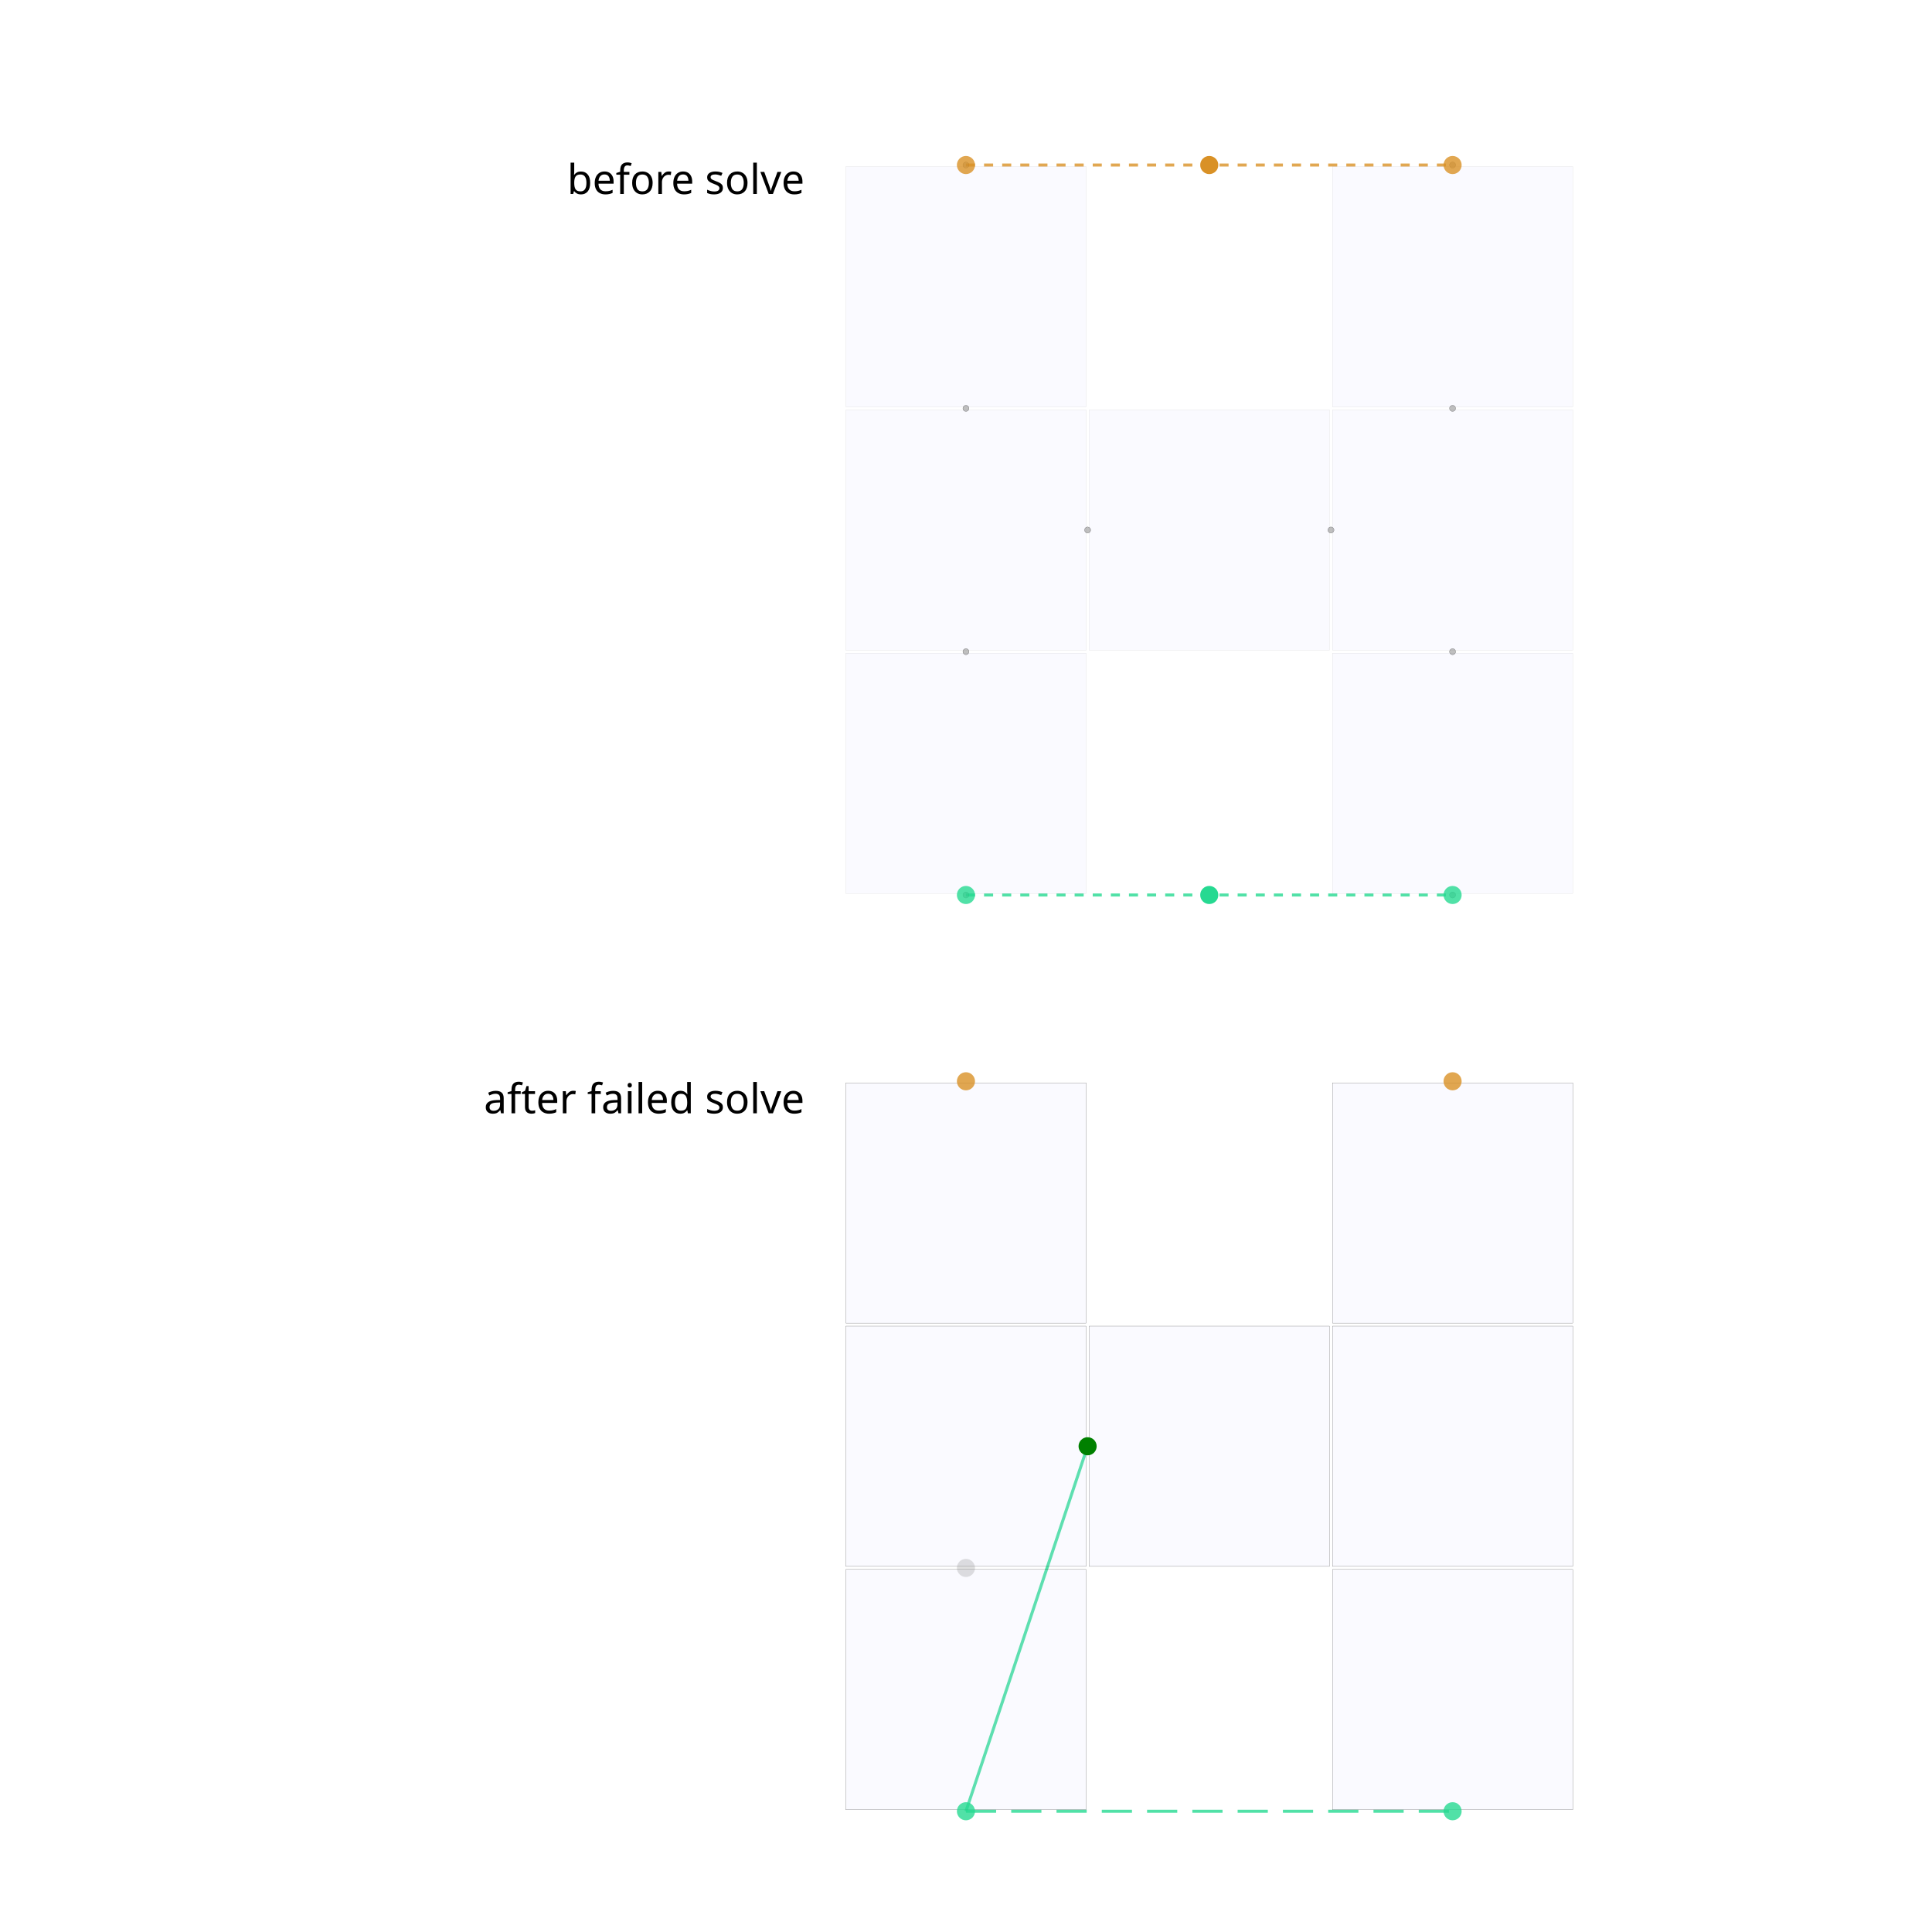
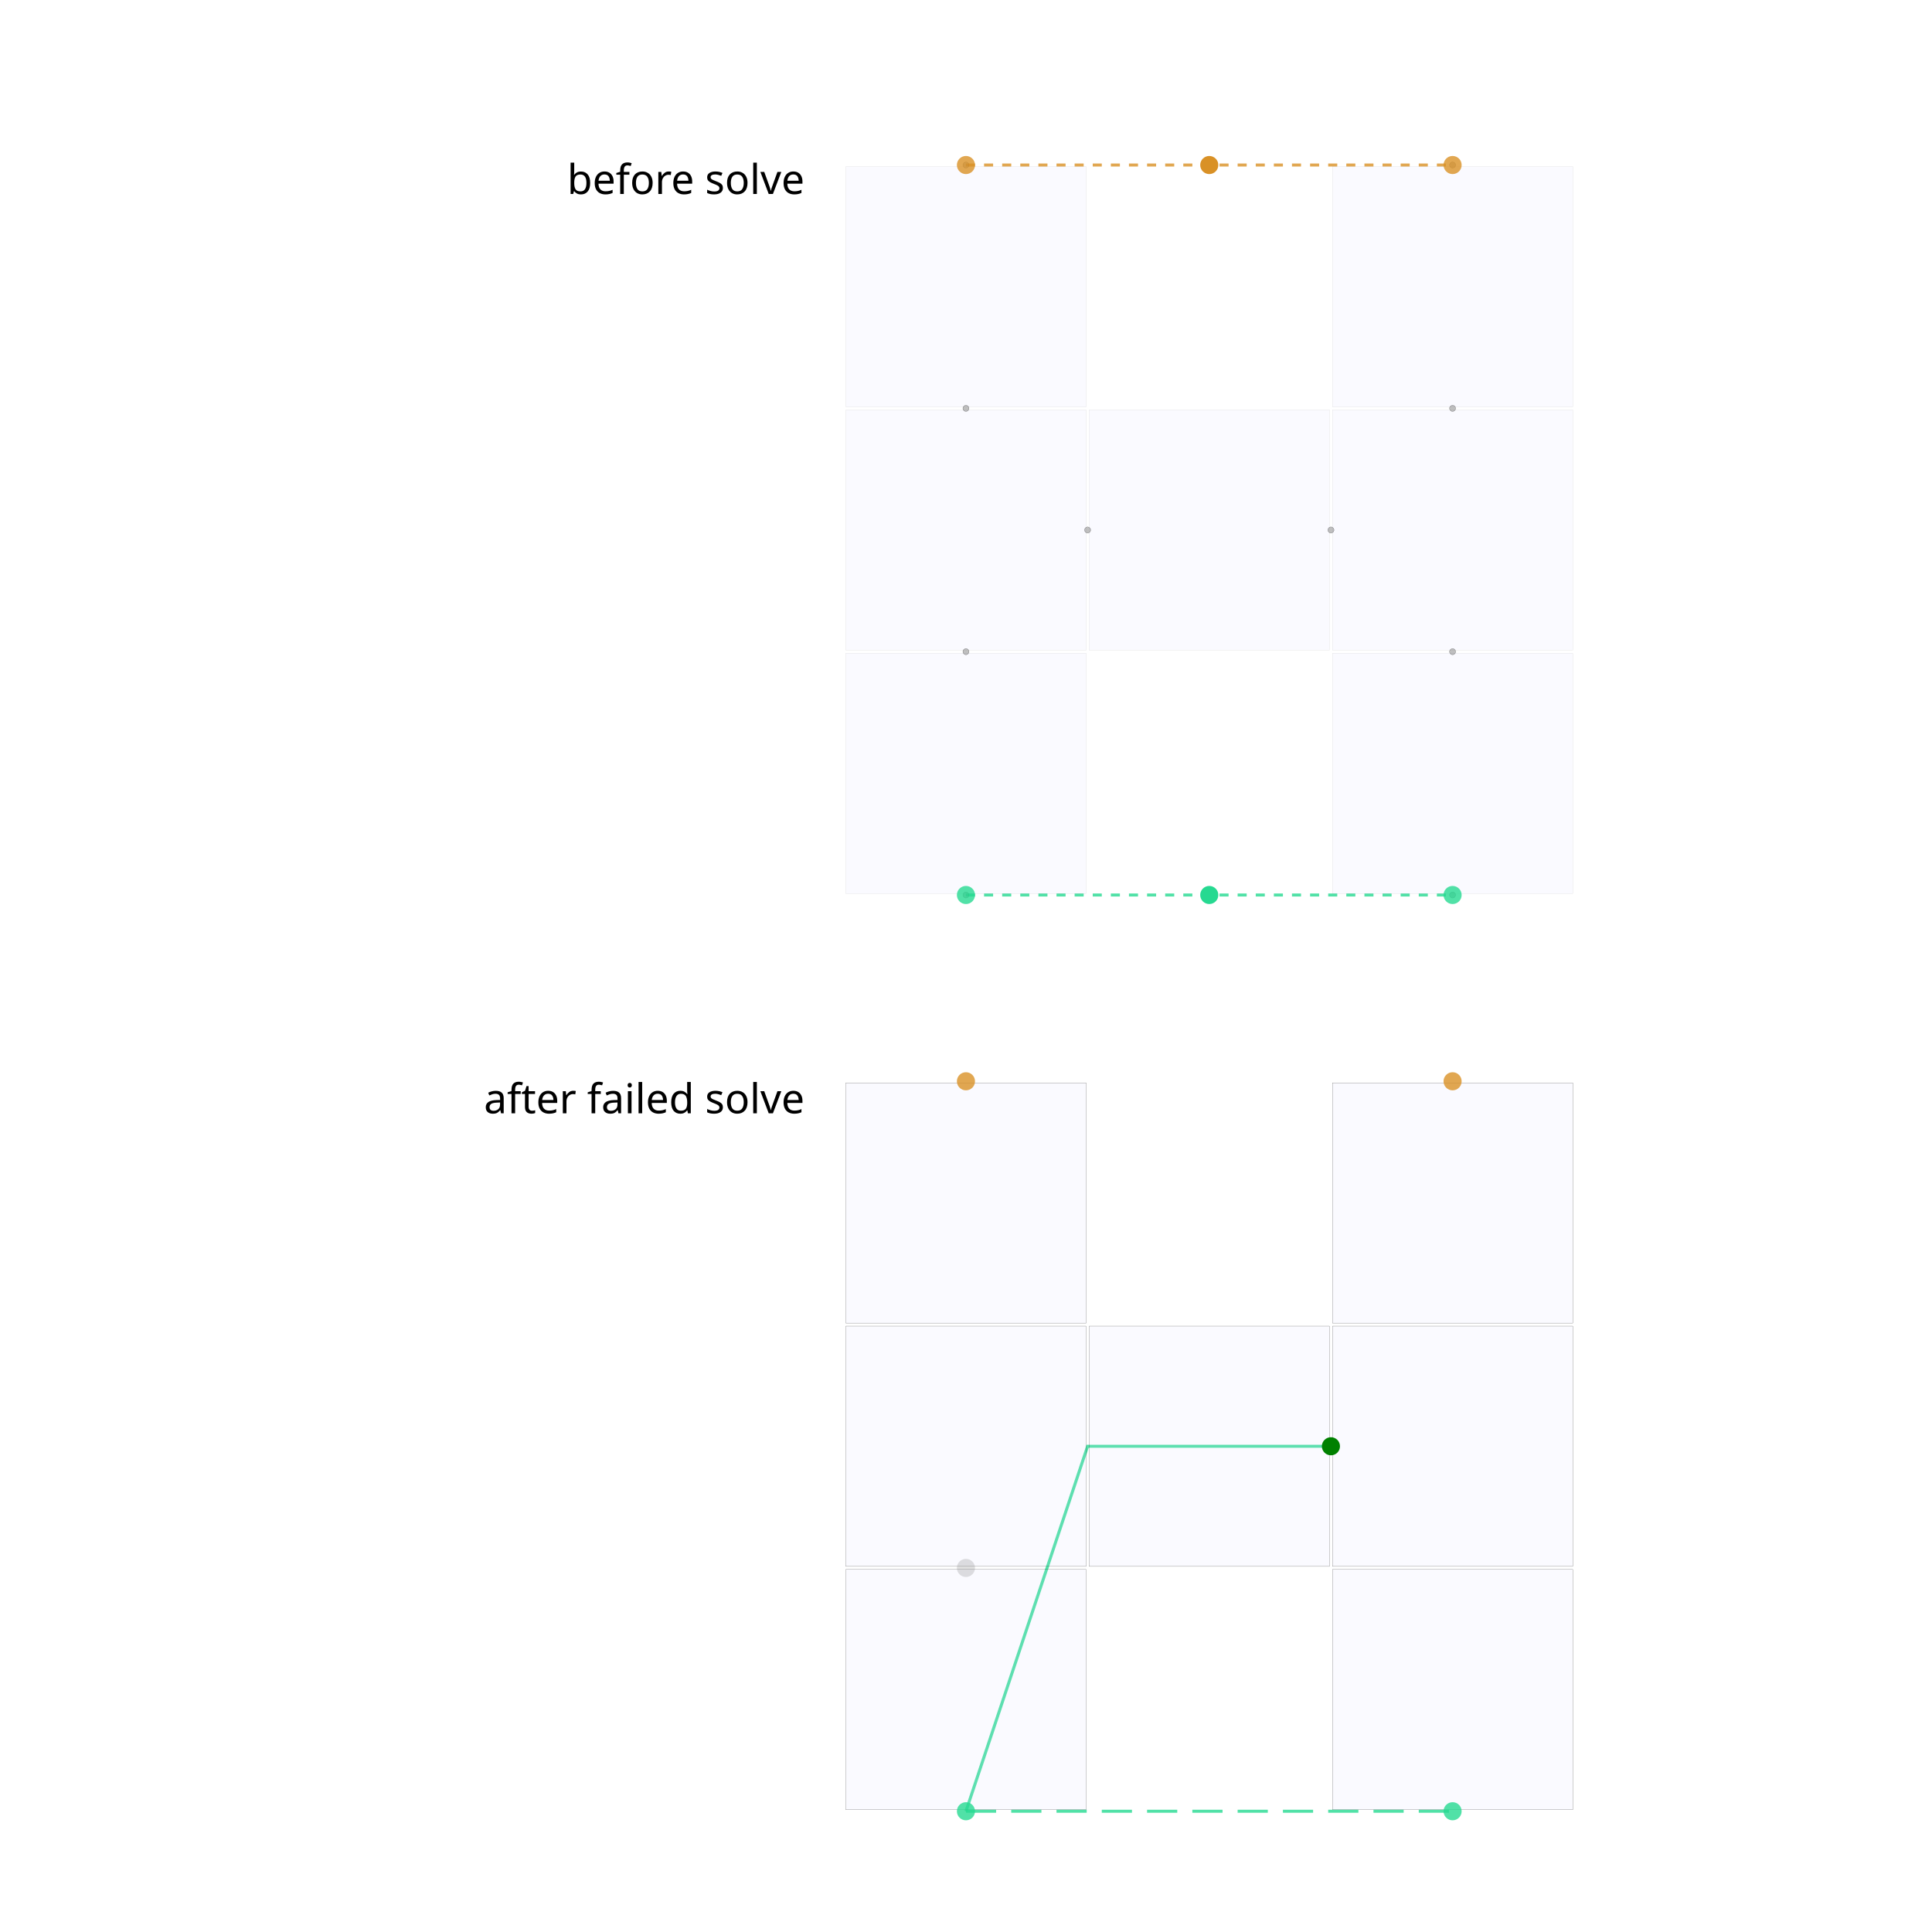
<svg xmlns="http://www.w3.org/2000/svg" width="640" height="640" viewBox="0 0 640 640">
  <rect width="100%" height="100%" fill="white" />
  <g>
    <polyline data-points="0,8 8,8" data-type="line" data-label="connection-a z: 0" points="319.982,54.666 481.189,54.666" fill="none" stroke="hsla(36, 70%, 50%, 0.8)" stroke-width="1px" stroke-dasharray="3 3" />
  </g>
  <g>
    <polyline data-points="0,-4 8,-4" data-type="line" data-label="connection-b z: 0" points="319.982,296.477 481.189,296.477" fill="none" stroke="hsla(156, 70%, 50%, 0.8)" stroke-width="1px" stroke-dasharray="3 3" />
  </g>
  <g>
    <polyline data-points="0,-19.0625 8,-19.0625" data-type="line" data-label="connection-b z: 0" points="319.982,600 481.189,600" fill="none" stroke="hsla(156, 70%, 50%, 0.8)" stroke-width="1px" stroke-dasharray="10 5" />
  </g>
  <g>
-     <polyline data-points="0,-19.0625 2,-13.0625" data-type="line" data-label="" points="319.982,600 360.284,479.095" fill="none" stroke="hsla(156, 70%, 50%, 0.8)" stroke-width="1px" />
+     <polyline data-points="0,-19.0625 2,-13.0625 6,-13.0625" data-type="line" data-label="" points="319.982,600 360.284,479.095 440.887,479.095" fill="none" stroke="hsla(156, 70%, 50%, 0.8)" stroke-width="1px" />
  </g>
  <g>
    <rect data-type="rect" data-label="region: region-0 net: 0 cost: 0.000 congestion: 0.000 same layer X: 0 trans X: 0 entry exit X: 0" data-x="0" data-y="6" x="280.184" y="55.17" width="79.596" height="79.596" fill="rgba(200, 200, 255, 0.1)" stroke="rgba(128, 128, 128, 0.5)" stroke-width="0.05" />
  </g>
  <g>
    <rect data-type="rect" data-label="region: region-1 net: free cost: 0.000 congestion: 0.000 same layer X: 0 trans X: 0 entry exit X: 0" data-x="0" data-y="2" x="280.184" y="135.773" width="79.596" height="79.596" fill="rgba(200, 200, 255, 0.1)" stroke="rgba(128, 128, 128, 0.5)" stroke-width="0.05" />
  </g>
  <g>
    <rect data-type="rect" data-label="region: region-2 net: 1 cost: 0.000 congestion: 0.000 same layer X: 0 trans X: 0 entry exit X: 0" data-x="0" data-y="-2" x="280.184" y="216.377" width="79.596" height="79.596" fill="rgba(200, 200, 255, 0.1)" stroke="rgba(128, 128, 128, 0.5)" stroke-width="0.05" />
  </g>
  <g>
    <rect data-type="rect" data-label="region: region-3 net: free cost: 0.000 congestion: 0.000 same layer X: 0 trans X: 0 entry exit X: 0" data-x="4" data-y="2" x="360.787" y="135.773" width="79.596" height="79.596" fill="rgba(200, 200, 255, 0.1)" stroke="rgba(128, 128, 128, 0.5)" stroke-width="0.05" />
  </g>
  <g>
    <rect data-type="rect" data-label="region: region-4 net: 0 cost: 0.000 congestion: 0.000 same layer X: 0 trans X: 0 entry exit X: 0" data-x="8" data-y="6" x="441.391" y="55.17" width="79.596" height="79.596" fill="rgba(200, 200, 255, 0.1)" stroke="rgba(128, 128, 128, 0.5)" stroke-width="0.05" />
  </g>
  <g>
    <rect data-type="rect" data-label="region: region-5 net: free cost: 0.000 congestion: 0.000 same layer X: 0 trans X: 0 entry exit X: 0" data-x="8" data-y="2" x="441.391" y="135.773" width="79.596" height="79.596" fill="rgba(200, 200, 255, 0.1)" stroke="rgba(128, 128, 128, 0.5)" stroke-width="0.05" />
  </g>
  <g>
    <rect data-type="rect" data-label="region: region-6 net: 1 cost: 0.000 congestion: 0.000 same layer X: 0 trans X: 0 entry exit X: 0" data-x="8" data-y="-2" x="441.391" y="216.377" width="79.596" height="79.596" fill="rgba(200, 200, 255, 0.1)" stroke="rgba(128, 128, 128, 0.5)" stroke-width="0.05" />
  </g>
  <g>
    <rect data-type="rect" data-label="region: region-0 net: 0 cost: 0.000 congestion: 0.000 same layer X: 0 trans X: 0 entry exit X: 0" data-x="0" data-y="-9.0625" x="280.184" y="358.693" width="79.596" height="79.596" fill="rgba(200, 200, 255, 0.1)" stroke="black" stroke-width="0.05" />
  </g>
  <g>
    <rect data-type="rect" data-label="region: region-1 net: free cost: 0.000 congestion: 0.000 same layer X: 0 trans X: 0 entry exit X: 0" data-x="0" data-y="-13.0625" x="280.184" y="439.297" width="79.596" height="79.596" fill="rgba(200, 200, 255, 0.1)" stroke="black" stroke-width="0.05" />
  </g>
  <g>
    <rect data-type="rect" data-label="region: region-2 net: 1 cost: 0.000 congestion: 0.000 same layer X: 0 trans X: 0 entry exit X: 0" data-x="0" data-y="-17.0625" x="280.184" y="519.9" width="79.596" height="79.596" fill="rgba(200, 200, 255, 0.1)" stroke="black" stroke-width="0.05" />
  </g>
  <g>
    <rect data-type="rect" data-label="region: region-3 net: free cost: 0.000 congestion: 0.000 same layer X: 0 trans X: 0 entry exit X: 0" data-x="4" data-y="-13.0625" x="360.787" y="439.297" width="79.596" height="79.596" fill="rgba(200, 200, 255, 0.1)" stroke="black" stroke-width="0.05" />
  </g>
  <g>
    <rect data-type="rect" data-label="region: region-4 net: 0 cost: 0.000 congestion: 0.000 same layer X: 0 trans X: 0 entry exit X: 0" data-x="8" data-y="-9.0625" x="441.391" y="358.693" width="79.596" height="79.596" fill="rgba(200, 200, 255, 0.1)" stroke="black" stroke-width="0.05" />
  </g>
  <g>
    <rect data-type="rect" data-label="region: region-5 net: free cost: 0.000 congestion: 0.000 same layer X: 0 trans X: 0 entry exit X: 0" data-x="8" data-y="-13.0625" x="441.391" y="439.297" width="79.596" height="79.596" fill="rgba(200, 200, 255, 0.1)" stroke="black" stroke-width="0.05" />
  </g>
  <g>
    <rect data-type="rect" data-label="region: region-6 net: 1 cost: 0.000 congestion: 0.000 same layer X: 0 trans X: 0 entry exit X: 0" data-x="8" data-y="-17.0625" x="441.391" y="519.9" width="79.596" height="79.596" fill="rgba(200, 200, 255, 0.1)" stroke="black" stroke-width="0.05" />
  </g>
  <circle data-type="circle" data-label="" data-x="0" data-y="8" cx="319.982" cy="54.666" r="1.008" fill="rgba(128, 128, 128, 0.5)" stroke="black" stroke-width="0.05" />
  <circle data-type="circle" data-label="" data-x="0" data-y="4" cx="319.982" cy="135.27" r="1.008" fill="rgba(128, 128, 128, 0.5)" stroke="black" stroke-width="0.05" />
  <circle data-type="circle" data-label="" data-x="0" data-y="0" cx="319.982" cy="215.873" r="1.008" fill="rgba(128, 128, 128, 0.5)" stroke="black" stroke-width="0.05" />
  <circle data-type="circle" data-label="" data-x="0" data-y="-4" cx="319.982" cy="296.477" r="1.008" fill="rgba(128, 128, 128, 0.5)" stroke="black" stroke-width="0.05" />
  <circle data-type="circle" data-label="" data-x="2" data-y="2" cx="360.284" cy="175.572" r="1.008" fill="rgba(128, 128, 128, 0.5)" stroke="black" stroke-width="0.05" />
  <circle data-type="circle" data-label="" data-x="6" data-y="2" cx="440.887" cy="175.572" r="1.008" fill="rgba(128, 128, 128, 0.5)" stroke="black" stroke-width="0.05" />
  <circle data-type="circle" data-label="" data-x="8" data-y="8" cx="481.189" cy="54.666" r="1.008" fill="rgba(128, 128, 128, 0.5)" stroke="black" stroke-width="0.05" />
  <circle data-type="circle" data-label="" data-x="8" data-y="4" cx="481.189" cy="135.27" r="1.008" fill="rgba(128, 128, 128, 0.5)" stroke="black" stroke-width="0.05" />
  <circle data-type="circle" data-label="" data-x="8" data-y="0" cx="481.189" cy="215.873" r="1.008" fill="rgba(128, 128, 128, 0.5)" stroke="black" stroke-width="0.05" />
  <circle data-type="circle" data-label="" data-x="8" data-y="-4" cx="481.189" cy="296.477" r="1.008" fill="rgba(128, 128, 128, 0.5)" stroke="black" stroke-width="0.05" />
  <text data-type="text" data-label="before solve" data-x="-2.6528125" data-y="8.05" x="266.525" y="53.659" fill="black" font-size="13.659" font-family="sans-serif" text-anchor="end" dominant-baseline="text-before-edge">before solve</text>
  <text data-type="text" data-label="after failed solve" data-x="-2.6528125" data-y="-7.0625" x="266.525" y="358.189" fill="black" font-size="13.659" font-family="sans-serif" text-anchor="end" dominant-baseline="text-before-edge">after failed solve</text>
  <g>
    <circle data-type="point" data-label="route: connection-a net: 0 endpoint: start port: a-start-port z: 0" data-x="0" data-y="8" cx="319.982" cy="54.666" r="3" fill="hsla(36, 70%, 50%, 0.8)" />
  </g>
  <g>
    <circle data-type="point" data-label="route: connection-a net: 0 endpoint: end port: a-end-port z: 0" data-x="8" data-y="8" cx="481.189" cy="54.666" r="3" fill="hsla(36, 70%, 50%, 0.8)" />
  </g>
  <g>
    <circle data-type="point" data-label="route: connection-b net: 1 endpoint: start port: b-start-port z: 0" data-x="0" data-y="-4" cx="319.982" cy="296.477" r="3" fill="hsla(156, 70%, 50%, 0.8)" />
  </g>
  <g>
    <circle data-type="point" data-label="route: connection-b net: 1 endpoint: end port: b-end-port z: 0" data-x="8" data-y="-4" cx="481.189" cy="296.477" r="3" fill="hsla(156, 70%, 50%, 0.8)" />
  </g>
  <g>
    <circle data-type="point" data-label="connection-a z: 0" data-x="4" data-y="8" cx="400.585" cy="54.666" r="3" fill="hsla(36, 70%, 50%, 1)" />
  </g>
  <g>
    <circle data-type="point" data-label="connection-b z: 0" data-x="4" data-y="-4" cx="400.585" cy="296.477" r="3" fill="hsla(156, 70%, 50%, 1)" />
  </g>
  <g>
    <circle data-type="point" data-label="route: connection-a net: 0 endpoint: start port: a-start-port z: 0" data-x="0" data-y="-7.0625" cx="319.982" cy="358.189" r="3" fill="hsla(36, 70%, 50%, 0.8)" />
  </g>
  <g>
    <circle data-type="point" data-label="route: connection-a net: 0 endpoint: end port: a-end-port z: 0" data-x="8" data-y="-7.0625" cx="481.189" cy="358.189" r="3" fill="hsla(36, 70%, 50%, 0.8)" />
  </g>
  <g>
    <circle data-type="point" data-label="route: connection-b net: 1 endpoint: start port: b-start-port z: 0" data-x="0" data-y="-19.0625" cx="319.982" cy="600" r="3" fill="hsla(156, 70%, 50%, 0.8)" />
  </g>
  <g>
    <circle data-type="point" data-label="route: connection-b net: 1 endpoint: end port: b-end-port z: 0" data-x="8" data-y="-19.0625" cx="481.189" cy="600" r="3" fill="hsla(156, 70%, 50%, 0.8)" />
  </g>
  <g>
-     <circle data-type="point" data-label="port: left-center-choke connects: region-1 &lt;-&gt; region-3 net: 1 z: 0 g: 0.00 h: 0.42 f: 0.42" data-x="2" data-y="-13.0625" cx="360.284" cy="479.095" r="3" fill="green" />
+     <circle data-type="point" data-label="port: center-right-choke connects: region-3 &lt;-&gt; region-5 net: 1 z: 0 g: 0.00 h: 0.32 f: 0.32" data-x="6" data-y="-13.0625" cx="440.887" cy="479.095" r="3" fill="green" />
  </g>
  <g>
    <circle data-type="point" data-label="port: left-mid-bottom connects: region-1 &lt;-&gt; region-2 net: 1 z: 0 g: 0.00 h: 0.45 f: 0.45" data-x="0" data-y="-15.0625" cx="319.982" cy="519.396" r="3" fill="rgba(128, 128, 128, 0.25)" />
  </g>
  <g id="crosshair" style="display: none">
    <line id="crosshair-h" y1="0" y2="640" stroke="#666" stroke-width="0.5" />
    <line id="crosshair-v" x1="0" x2="640" stroke="#666" stroke-width="0.5" />
    <text id="coordinates" font-family="monospace" font-size="12" fill="#666" />
  </g>
</svg>
